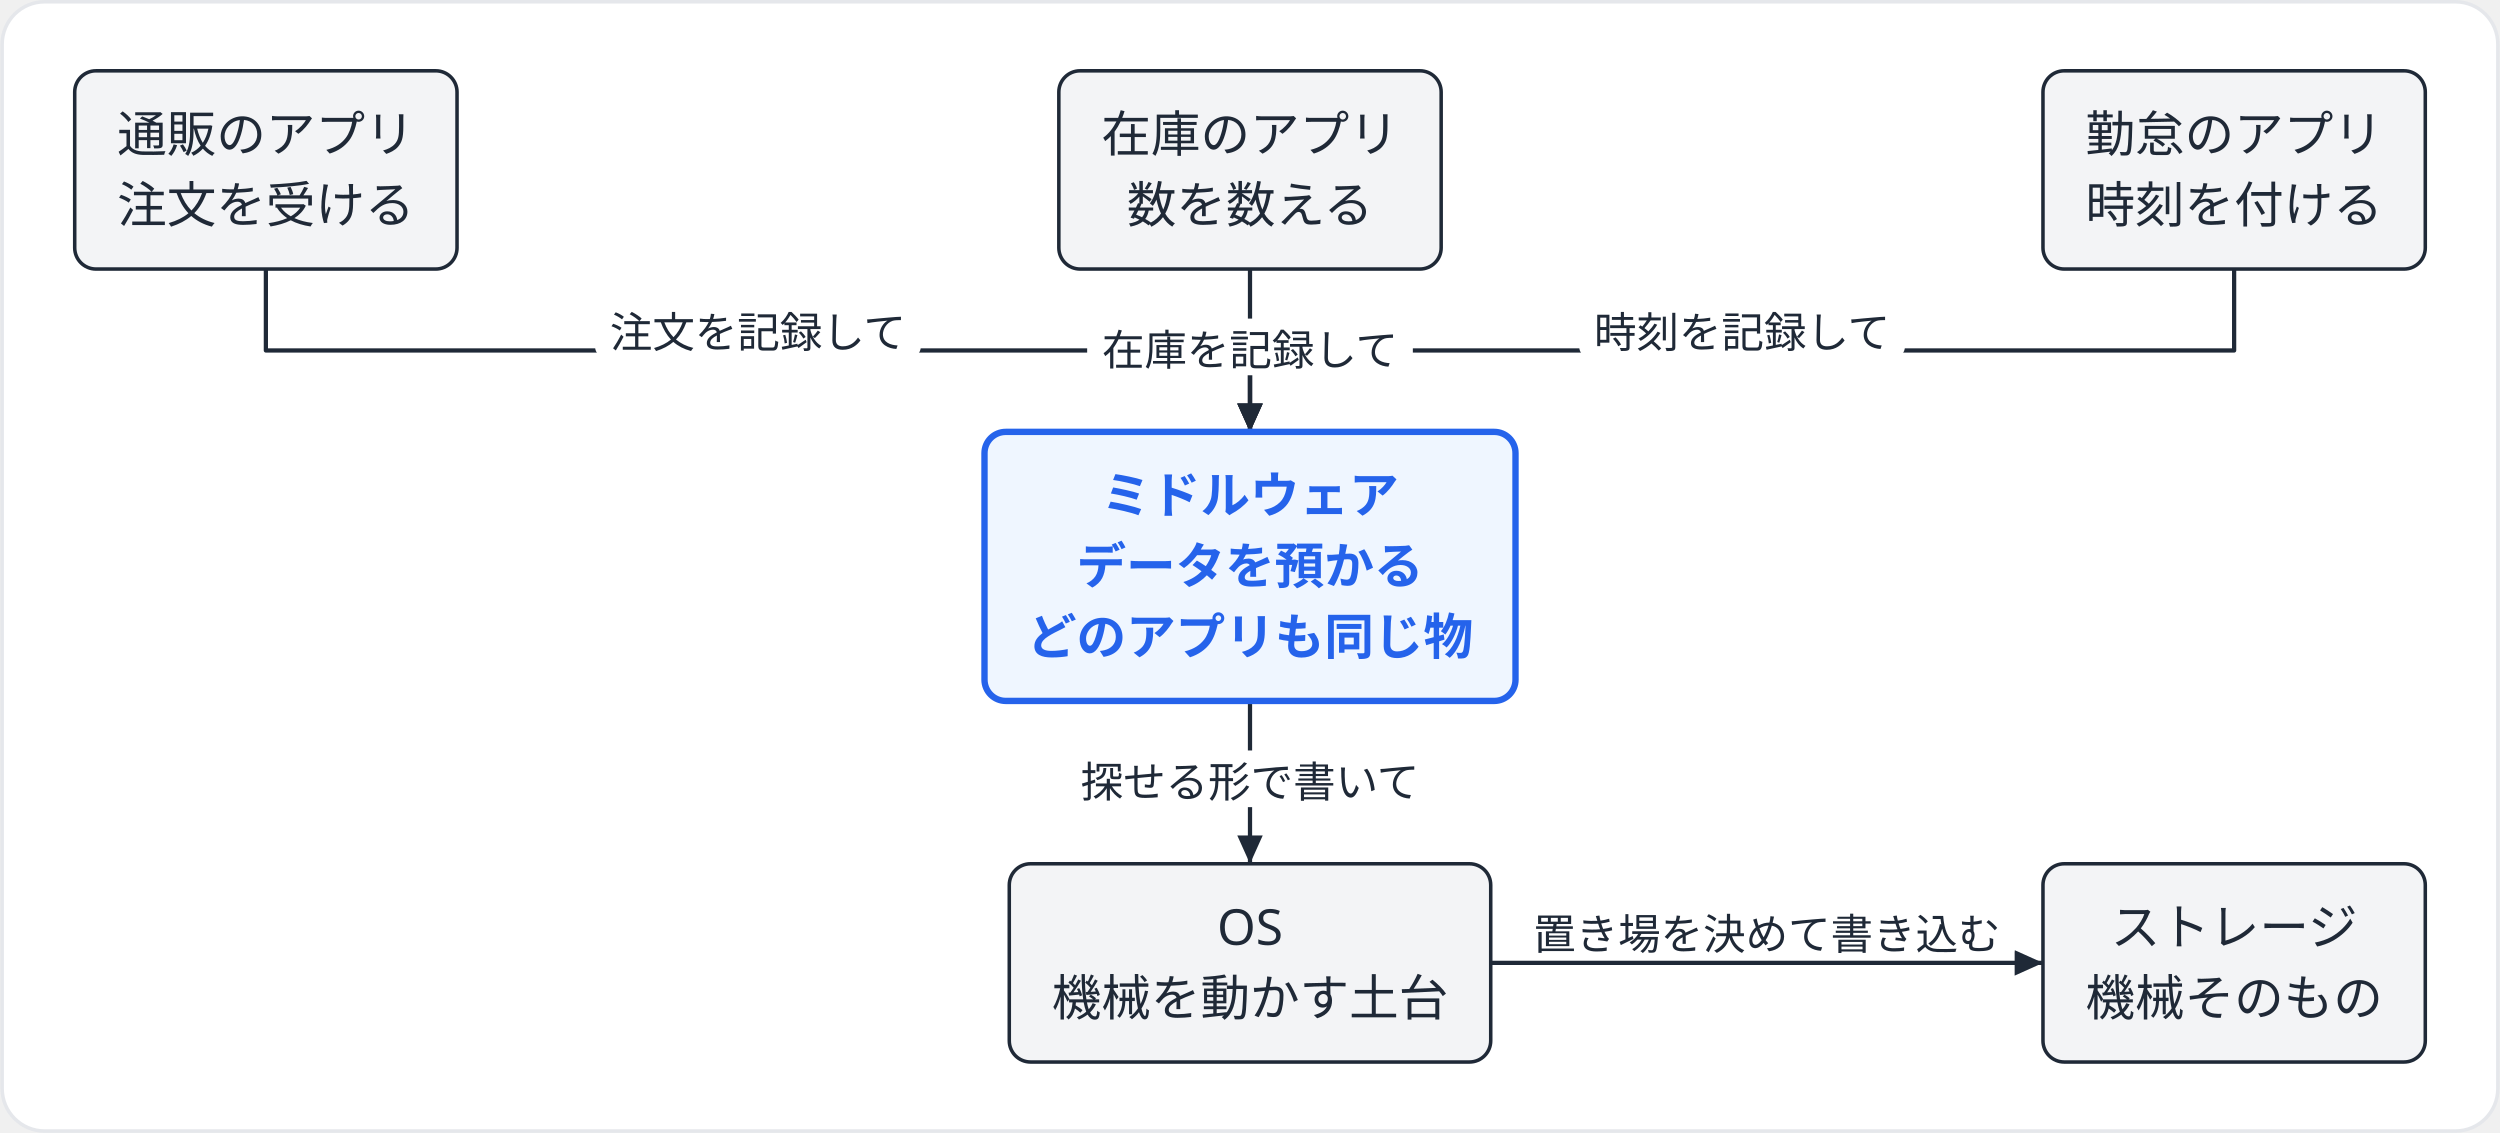
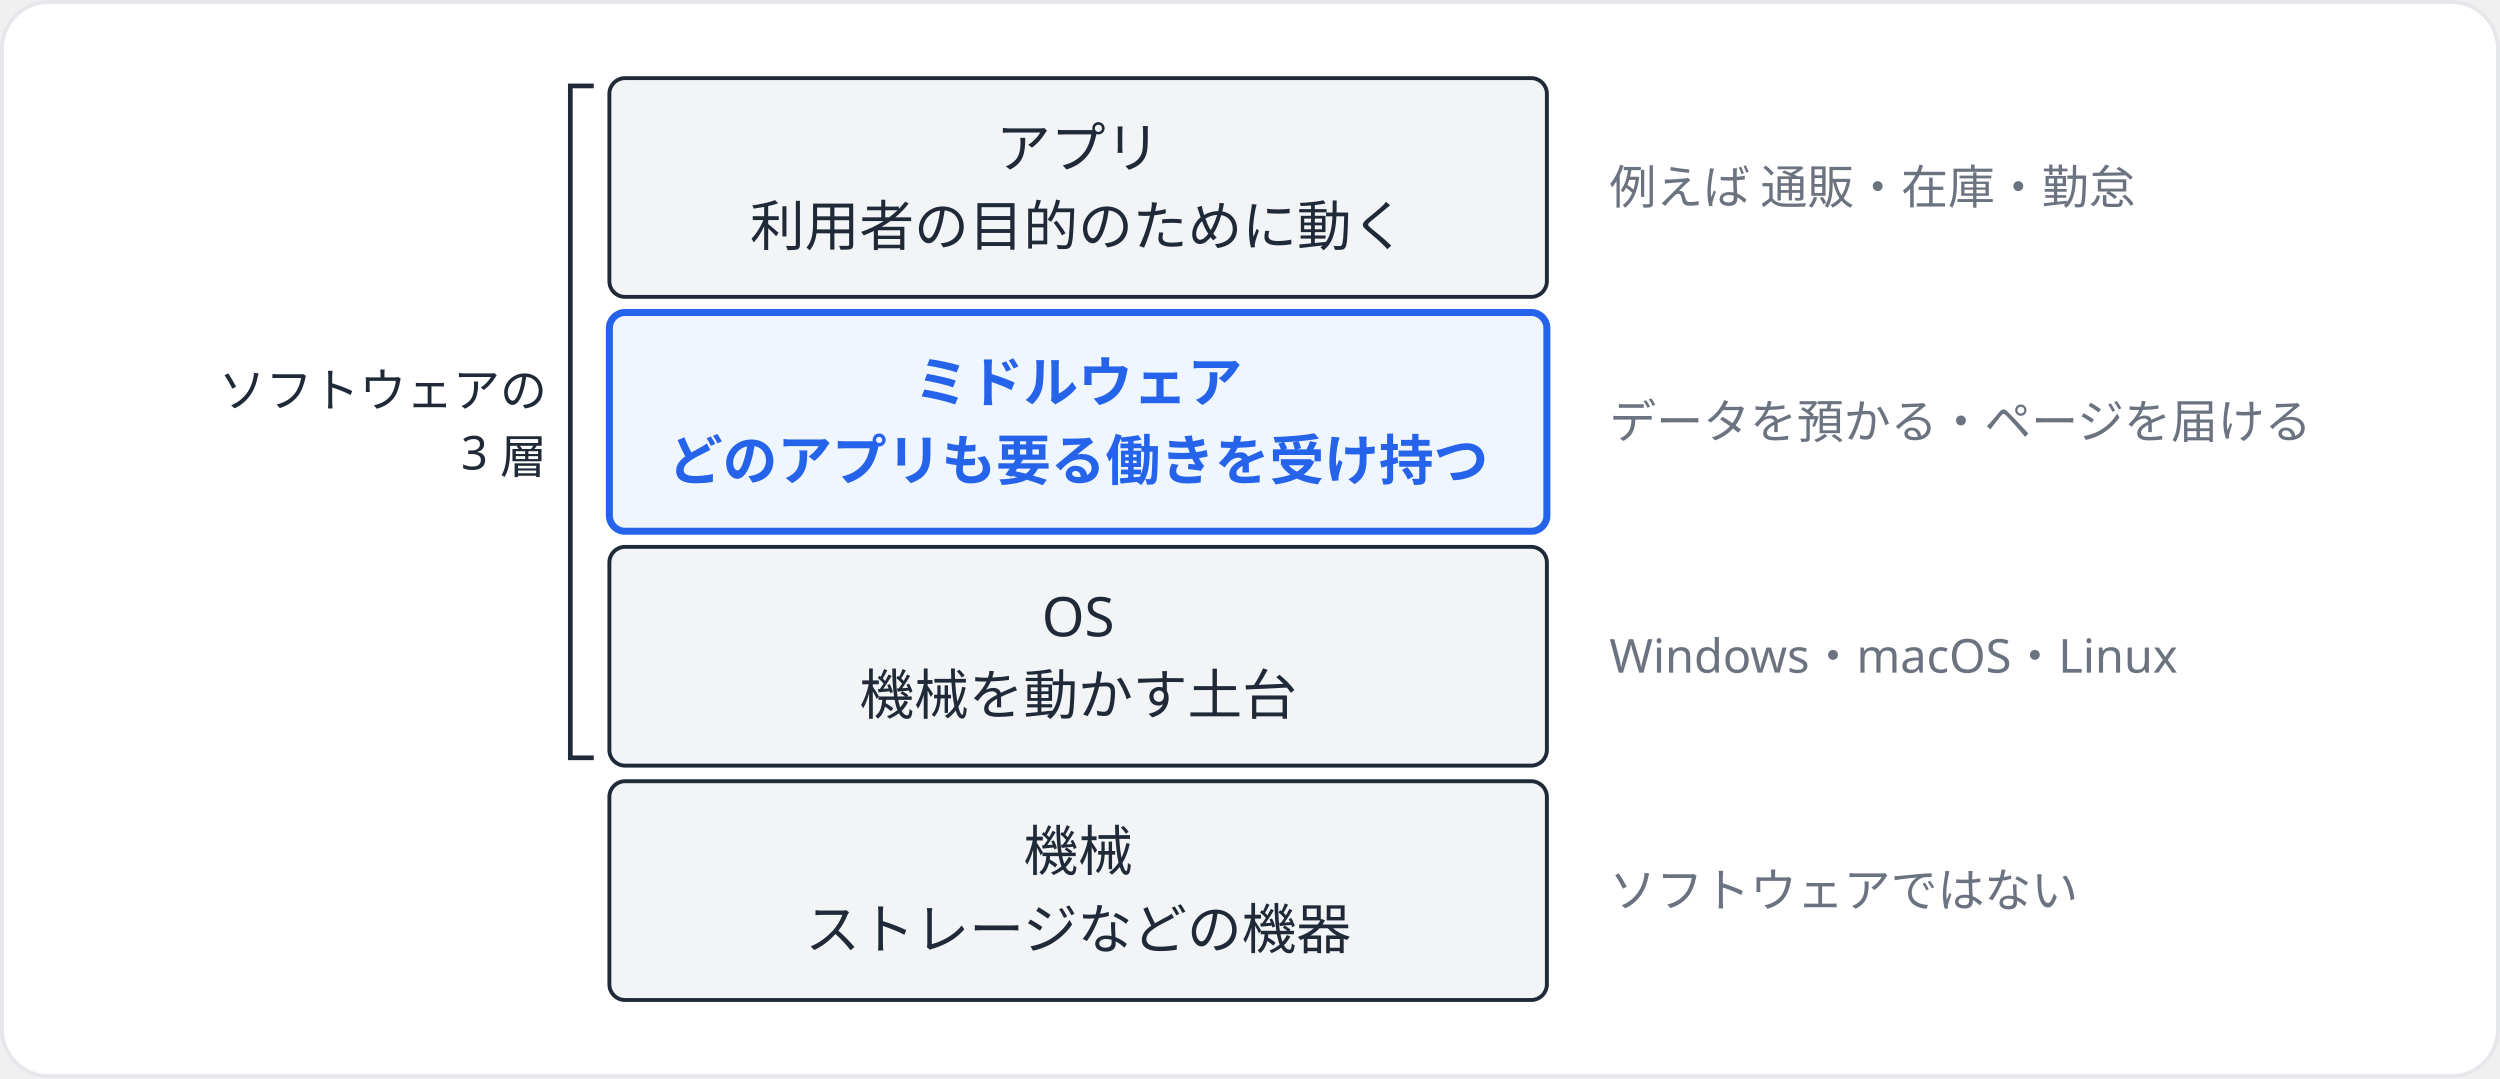
- <svg xmlns="http://www.w3.org/2000/svg" width="640" height="290" viewBox="0 0 706 320">
-   <rect x="0.5" y="0.5" width="705" height="319" rx="12" fill="#ffffff" stroke="#e5e7eb" stroke-width="1" />
-   <g transform="translate(20 20)">
-     <polyline points="55,56 55,79 333,79 333,102" fill="none" stroke="#1f2937" stroke-width="1.2" stroke-linejoin="round" />
-     <polygon points="333,102 329.4,94 336.6,94" fill="#1f2937" />
-     <polyline points="333,56 333,102" fill="none" stroke="#1f2937" stroke-width="1.2" stroke-linejoin="round" />
-     <polygon points="333,102 329.4,94 336.6,94" fill="#1f2937" />
-     <polyline points="611,56 611,79 333,79 333,102" fill="none" stroke="#1f2937" stroke-width="1.2" stroke-linejoin="round" />
-     <polygon points="333,102 329.4,94 336.6,94" fill="#1f2937" />
-     <polyline points="333,178 333,224" fill="none" stroke="#1f2937" stroke-width="1.2" stroke-linejoin="round" />
-     <polygon points="333,224 329.4,216 336.6,216" fill="#1f2937" />
-     <polyline points="401,252 557,252" fill="none" stroke="#1f2937" stroke-width="1.2" stroke-linejoin="round" />
-     <polygon points="557,252 549,255.6 549,248.4" fill="#1f2937" />
-     <rect x="1" y="0" width="108" height="56" rx="6" fill="#f3f4f6" stroke="#1f2937" stroke-width="1" />
-     <text x="55" y="22.9" font-family="Hiragino Sans, Hiragino Kaku Gothic ProN, Noto Sans JP, Yu Gothic, Meiryo, sans-serif" font-size="14" fill="#1f2937" text-anchor="middle">通販のアプリ</text>
-     <text x="55" y="42.9" font-family="Hiragino Sans, Hiragino Kaku Gothic ProN, Noto Sans JP, Yu Gothic, Meiryo, sans-serif" font-size="14" fill="#1f2937" text-anchor="middle">注文を受ける</text>
-     <rect x="279" y="0" width="108" height="56" rx="6" fill="#f3f4f6" stroke="#1f2937" stroke-width="1" />
-     <text x="333" y="22.9" font-family="Hiragino Sans, Hiragino Kaku Gothic ProN, Noto Sans JP, Yu Gothic, Meiryo, sans-serif" font-size="14" fill="#1f2937" text-anchor="middle">在庫のアプリ</text>
-     <text x="333" y="42.9" font-family="Hiragino Sans, Hiragino Kaku Gothic ProN, Noto Sans JP, Yu Gothic, Meiryo, sans-serif" font-size="14" fill="#1f2937" text-anchor="middle">数を数える</text>
-     <rect x="557" y="0" width="108" height="56" rx="6" fill="#f3f4f6" stroke="#1f2937" stroke-width="1" />
-     <text x="611" y="22.9" font-family="Hiragino Sans, Hiragino Kaku Gothic ProN, Noto Sans JP, Yu Gothic, Meiryo, sans-serif" font-size="14" fill="#1f2937" text-anchor="middle">勤怠のアプリ</text>
-     <text x="611" y="42.9" font-family="Hiragino Sans, Hiragino Kaku Gothic ProN, Noto Sans JP, Yu Gothic, Meiryo, sans-serif" font-size="14" fill="#1f2937" text-anchor="middle">時刻を付ける</text>
-     <rect x="258" y="102" width="150" height="76" rx="6" fill="#eff6ff" stroke="#2563eb" stroke-width="1.8" />
-     <text x="333" y="124.9" font-family="Hiragino Sans, Hiragino Kaku Gothic ProN, Noto Sans JP, Yu Gothic, Meiryo, sans-serif" font-size="14" fill="#2563eb" text-anchor="middle" font-weight="600">ミドルウェア</text>
-     <text x="333" y="144.9" font-family="Hiragino Sans, Hiragino Kaku Gothic ProN, Noto Sans JP, Yu Gothic, Meiryo, sans-serif" font-size="14" fill="#2563eb" text-anchor="middle" font-weight="600">データを預かる</text>
-     <text x="333" y="164.9" font-family="Hiragino Sans, Hiragino Kaku Gothic ProN, Noto Sans JP, Yu Gothic, Meiryo, sans-serif" font-size="14" fill="#2563eb" text-anchor="middle" font-weight="600">どのアプリも同じ物</text>
-     <rect x="265" y="224" width="136" height="56" rx="6" fill="#f3f4f6" stroke="#1f2937" stroke-width="1" />
-     <text x="333" y="246.9" font-family="Hiragino Sans, Hiragino Kaku Gothic ProN, Noto Sans JP, Yu Gothic, Meiryo, sans-serif" font-size="14" fill="#1f2937" text-anchor="middle">OS</text>
-     <text x="333" y="266.9" font-family="Hiragino Sans, Hiragino Kaku Gothic ProN, Noto Sans JP, Yu Gothic, Meiryo, sans-serif" font-size="14" fill="#1f2937" text-anchor="middle">機械を動かす土台</text>
-     <rect x="557" y="224" width="108" height="56" rx="6" fill="#f3f4f6" stroke="#1f2937" stroke-width="1" />
-     <text x="611" y="246.9" font-family="Hiragino Sans, Hiragino Kaku Gothic ProN, Noto Sans JP, Yu Gothic, Meiryo, sans-serif" font-size="14" fill="#1f2937" text-anchor="middle">ストレージ</text>
-     <text x="611" y="266.9" font-family="Hiragino Sans, Hiragino Kaku Gothic ProN, Noto Sans JP, Yu Gothic, Meiryo, sans-serif" font-size="14" fill="#1f2937" text-anchor="middle">機械そのもの</text>
-     <rect x="148" y="65" width="92" height="16" rx="3" fill="#ffffff" />
-     <text x="194" y="78.2" font-family="Hiragino Sans, Hiragino Kaku Gothic ProN, Noto Sans JP, Yu Gothic, Meiryo, sans-serif" font-size="12" fill="#1f2937" text-anchor="middle">注文を記録して</text>
-     <rect x="287" y="70" width="92" height="16" rx="3" fill="#ffffff" />
-     <text x="333" y="83.2" font-family="Hiragino Sans, Hiragino Kaku Gothic ProN, Noto Sans JP, Yu Gothic, Meiryo, sans-serif" font-size="12" fill="#1f2937" text-anchor="middle">在庫を記録して</text>
-     <rect x="426" y="65" width="92" height="16" rx="3" fill="#ffffff" />
-     <text x="472" y="78.2" font-family="Hiragino Sans, Hiragino Kaku Gothic ProN, Noto Sans JP, Yu Gothic, Meiryo, sans-serif" font-size="12" fill="#1f2937" text-anchor="middle">時刻を記録して</text>
-     <rect x="281" y="192" width="104" height="16" rx="3" fill="#ffffff" />
-     <text x="333" y="205.2" font-family="Hiragino Sans, Hiragino Kaku Gothic ProN, Noto Sans JP, Yu Gothic, Meiryo, sans-serif" font-size="12" fill="#1f2937" text-anchor="middle">探せる形で書いて</text>
-     <rect x="409" y="235" width="140" height="16" rx="3" fill="#ffffff" />
-     <text x="479" y="248.2" font-family="Hiragino Sans, Hiragino Kaku Gothic ProN, Noto Sans JP, Yu Gothic, Meiryo, sans-serif" font-size="12" fill="#1f2937" text-anchor="middle">置き場を決めて書き込む</text>
+ <svg xmlns="http://www.w3.org/2000/svg" width="640" height="276" viewBox="0 0 640 276">
+   <rect x="0.5" y="0.5" width="639" height="275" rx="12" fill="#ffffff" stroke="#e5e7eb" stroke-width="1" />
+   <g transform="translate(48 20)">
+     <rect x="108" y="0" width="240" height="56" rx="4" fill="#f3f4f6" stroke="#1f2937" stroke-width="1" />
+     <text x="228" y="22.9" font-family="Hiragino Sans, Hiragino Kaku Gothic ProN, Noto Sans JP, Yu Gothic, Meiryo, sans-serif" font-size="14" fill="#1f2937" text-anchor="middle">アプリ</text>
+     <text x="228" y="42.9" font-family="Hiragino Sans, Hiragino Kaku Gothic ProN, Noto Sans JP, Yu Gothic, Meiryo, sans-serif" font-size="14" fill="#1f2937" text-anchor="middle">利用者の目的のために動く</text>
+     <text x="364" y="32.2" font-family="Hiragino Sans, Hiragino Kaku Gothic ProN, Noto Sans JP, Yu Gothic, Meiryo, sans-serif" font-size="12" fill="#6b7280" text-anchor="start">例えば 通販・在庫・勤怠</text>
+     <rect x="108" y="60" width="240" height="56" rx="4" fill="#eff6ff" stroke="#2563eb" stroke-width="1.8" />
+     <text x="228" y="82.9" font-family="Hiragino Sans, Hiragino Kaku Gothic ProN, Noto Sans JP, Yu Gothic, Meiryo, sans-serif" font-size="14" fill="#2563eb" text-anchor="middle" font-weight="600">ミドルウェア</text>
+     <text x="228" y="102.9" font-family="Hiragino Sans, Hiragino Kaku Gothic ProN, Noto Sans JP, Yu Gothic, Meiryo, sans-serif" font-size="14" fill="#2563eb" text-anchor="middle" font-weight="600">どのアプリも要る働きを受け持つ</text>
+     <text x="364" y="92.2" font-family="Hiragino Sans, Hiragino Kaku Gothic ProN, Noto Sans JP, Yu Gothic, Meiryo, sans-serif" font-size="12" fill="#6b7280" text-anchor="start">データを預かる・ページを届ける</text>
+     <rect x="108" y="120" width="240" height="56" rx="4" fill="#f3f4f6" stroke="#1f2937" stroke-width="1" />
+     <text x="228" y="142.9" font-family="Hiragino Sans, Hiragino Kaku Gothic ProN, Noto Sans JP, Yu Gothic, Meiryo, sans-serif" font-size="14" fill="#1f2937" text-anchor="middle">OS</text>
+     <text x="228" y="162.9" font-family="Hiragino Sans, Hiragino Kaku Gothic ProN, Noto Sans JP, Yu Gothic, Meiryo, sans-serif" font-size="14" fill="#1f2937" text-anchor="middle">機械を動かす土台</text>
+     <text x="364" y="152.2" font-family="Hiragino Sans, Hiragino Kaku Gothic ProN, Noto Sans JP, Yu Gothic, Meiryo, sans-serif" font-size="12" fill="#6b7280" text-anchor="start">Windows・macOS・Linux</text>
+     <rect x="108" y="180" width="240" height="56" rx="4" fill="#f3f4f6" stroke="#1f2937" stroke-width="1" />
+     <text x="228" y="202.9" font-family="Hiragino Sans, Hiragino Kaku Gothic ProN, Noto Sans JP, Yu Gothic, Meiryo, sans-serif" font-size="14" fill="#1f2937" text-anchor="middle">機械</text>
+     <text x="228" y="222.9" font-family="Hiragino Sans, Hiragino Kaku Gothic ProN, Noto Sans JP, Yu Gothic, Meiryo, sans-serif" font-size="14" fill="#1f2937" text-anchor="middle">ストレージなどの機器</text>
+     <text x="364" y="212.2" font-family="Hiragino Sans, Hiragino Kaku Gothic ProN, Noto Sans JP, Yu Gothic, Meiryo, sans-serif" font-size="12" fill="#6b7280" text-anchor="start">ソフトウェアではない</text>
+     <path d="M 104 2 H 98 V 174 H 104" fill="none" stroke="#1f2937" stroke-width="1.2" />
+     <text x="92" y="84.2" font-family="Hiragino Sans, Hiragino Kaku Gothic ProN, Noto Sans JP, Yu Gothic, Meiryo, sans-serif" font-size="12" fill="#1f2937" text-anchor="end">ソフトウェアの</text>
+     <text x="92" y="100.2" font-family="Hiragino Sans, Hiragino Kaku Gothic ProN, Noto Sans JP, Yu Gothic, Meiryo, sans-serif" font-size="12" fill="#1f2937" text-anchor="end">3 層</text>
  </g>
</svg>
